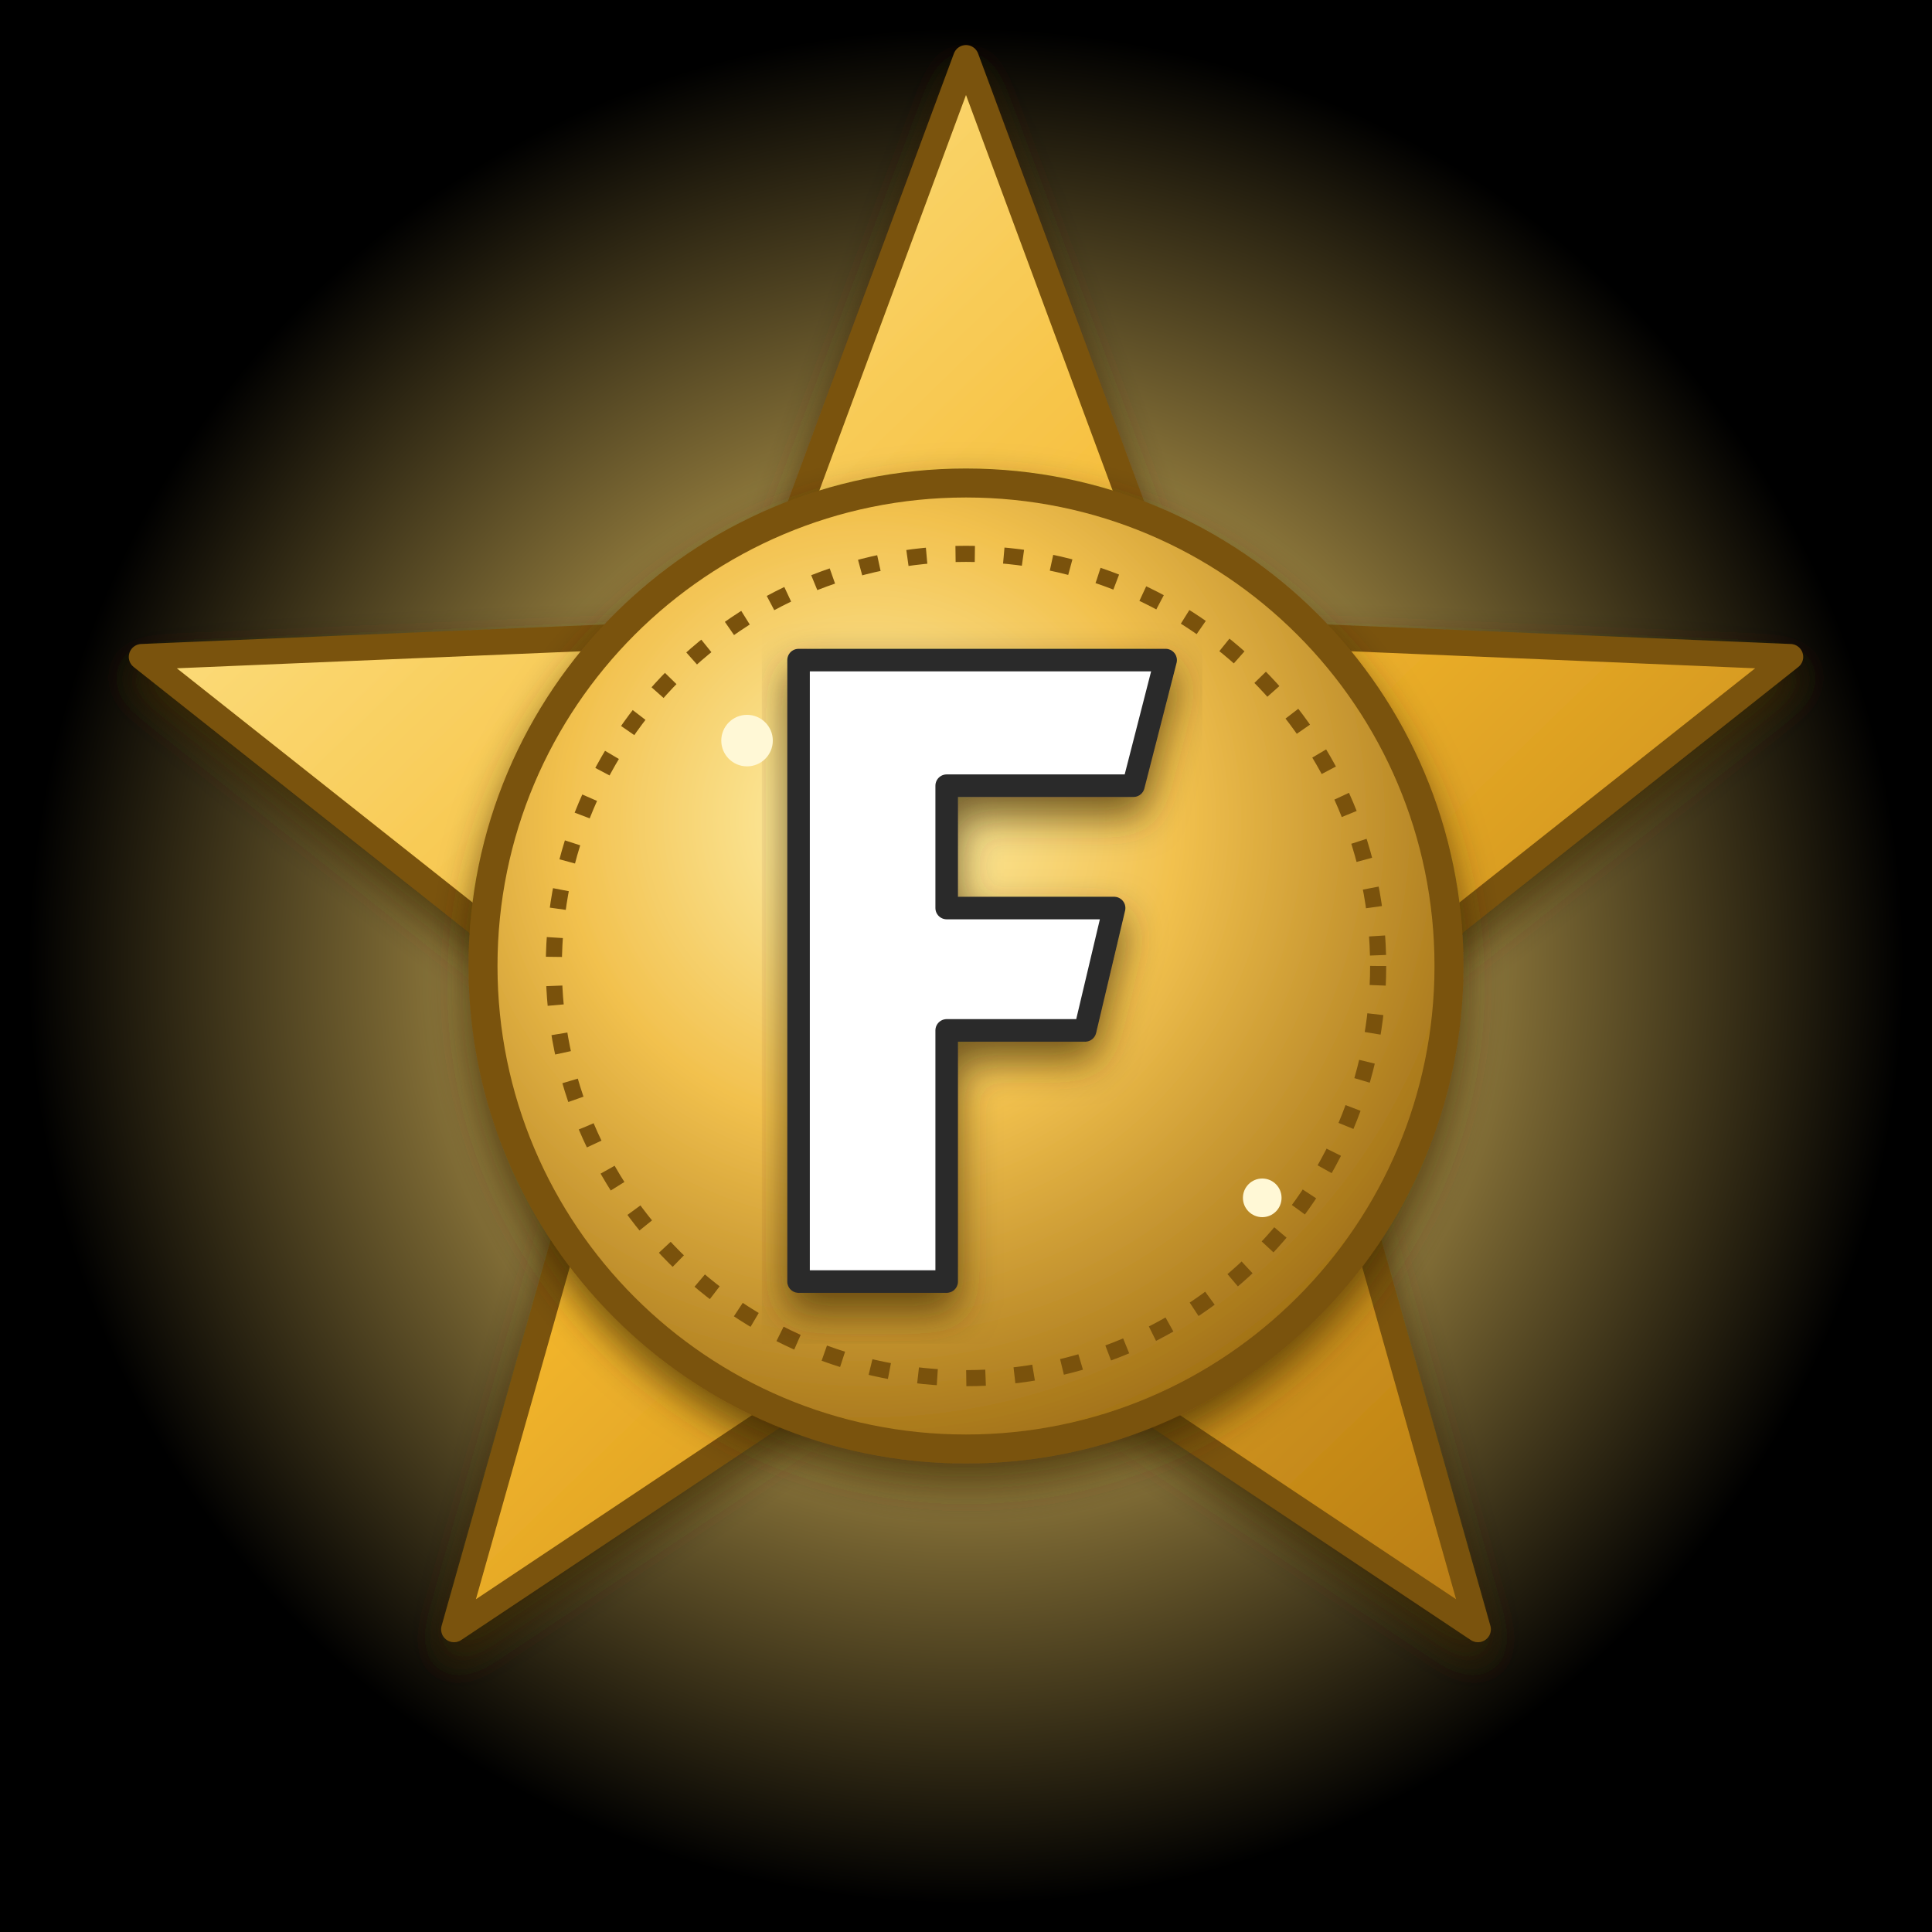
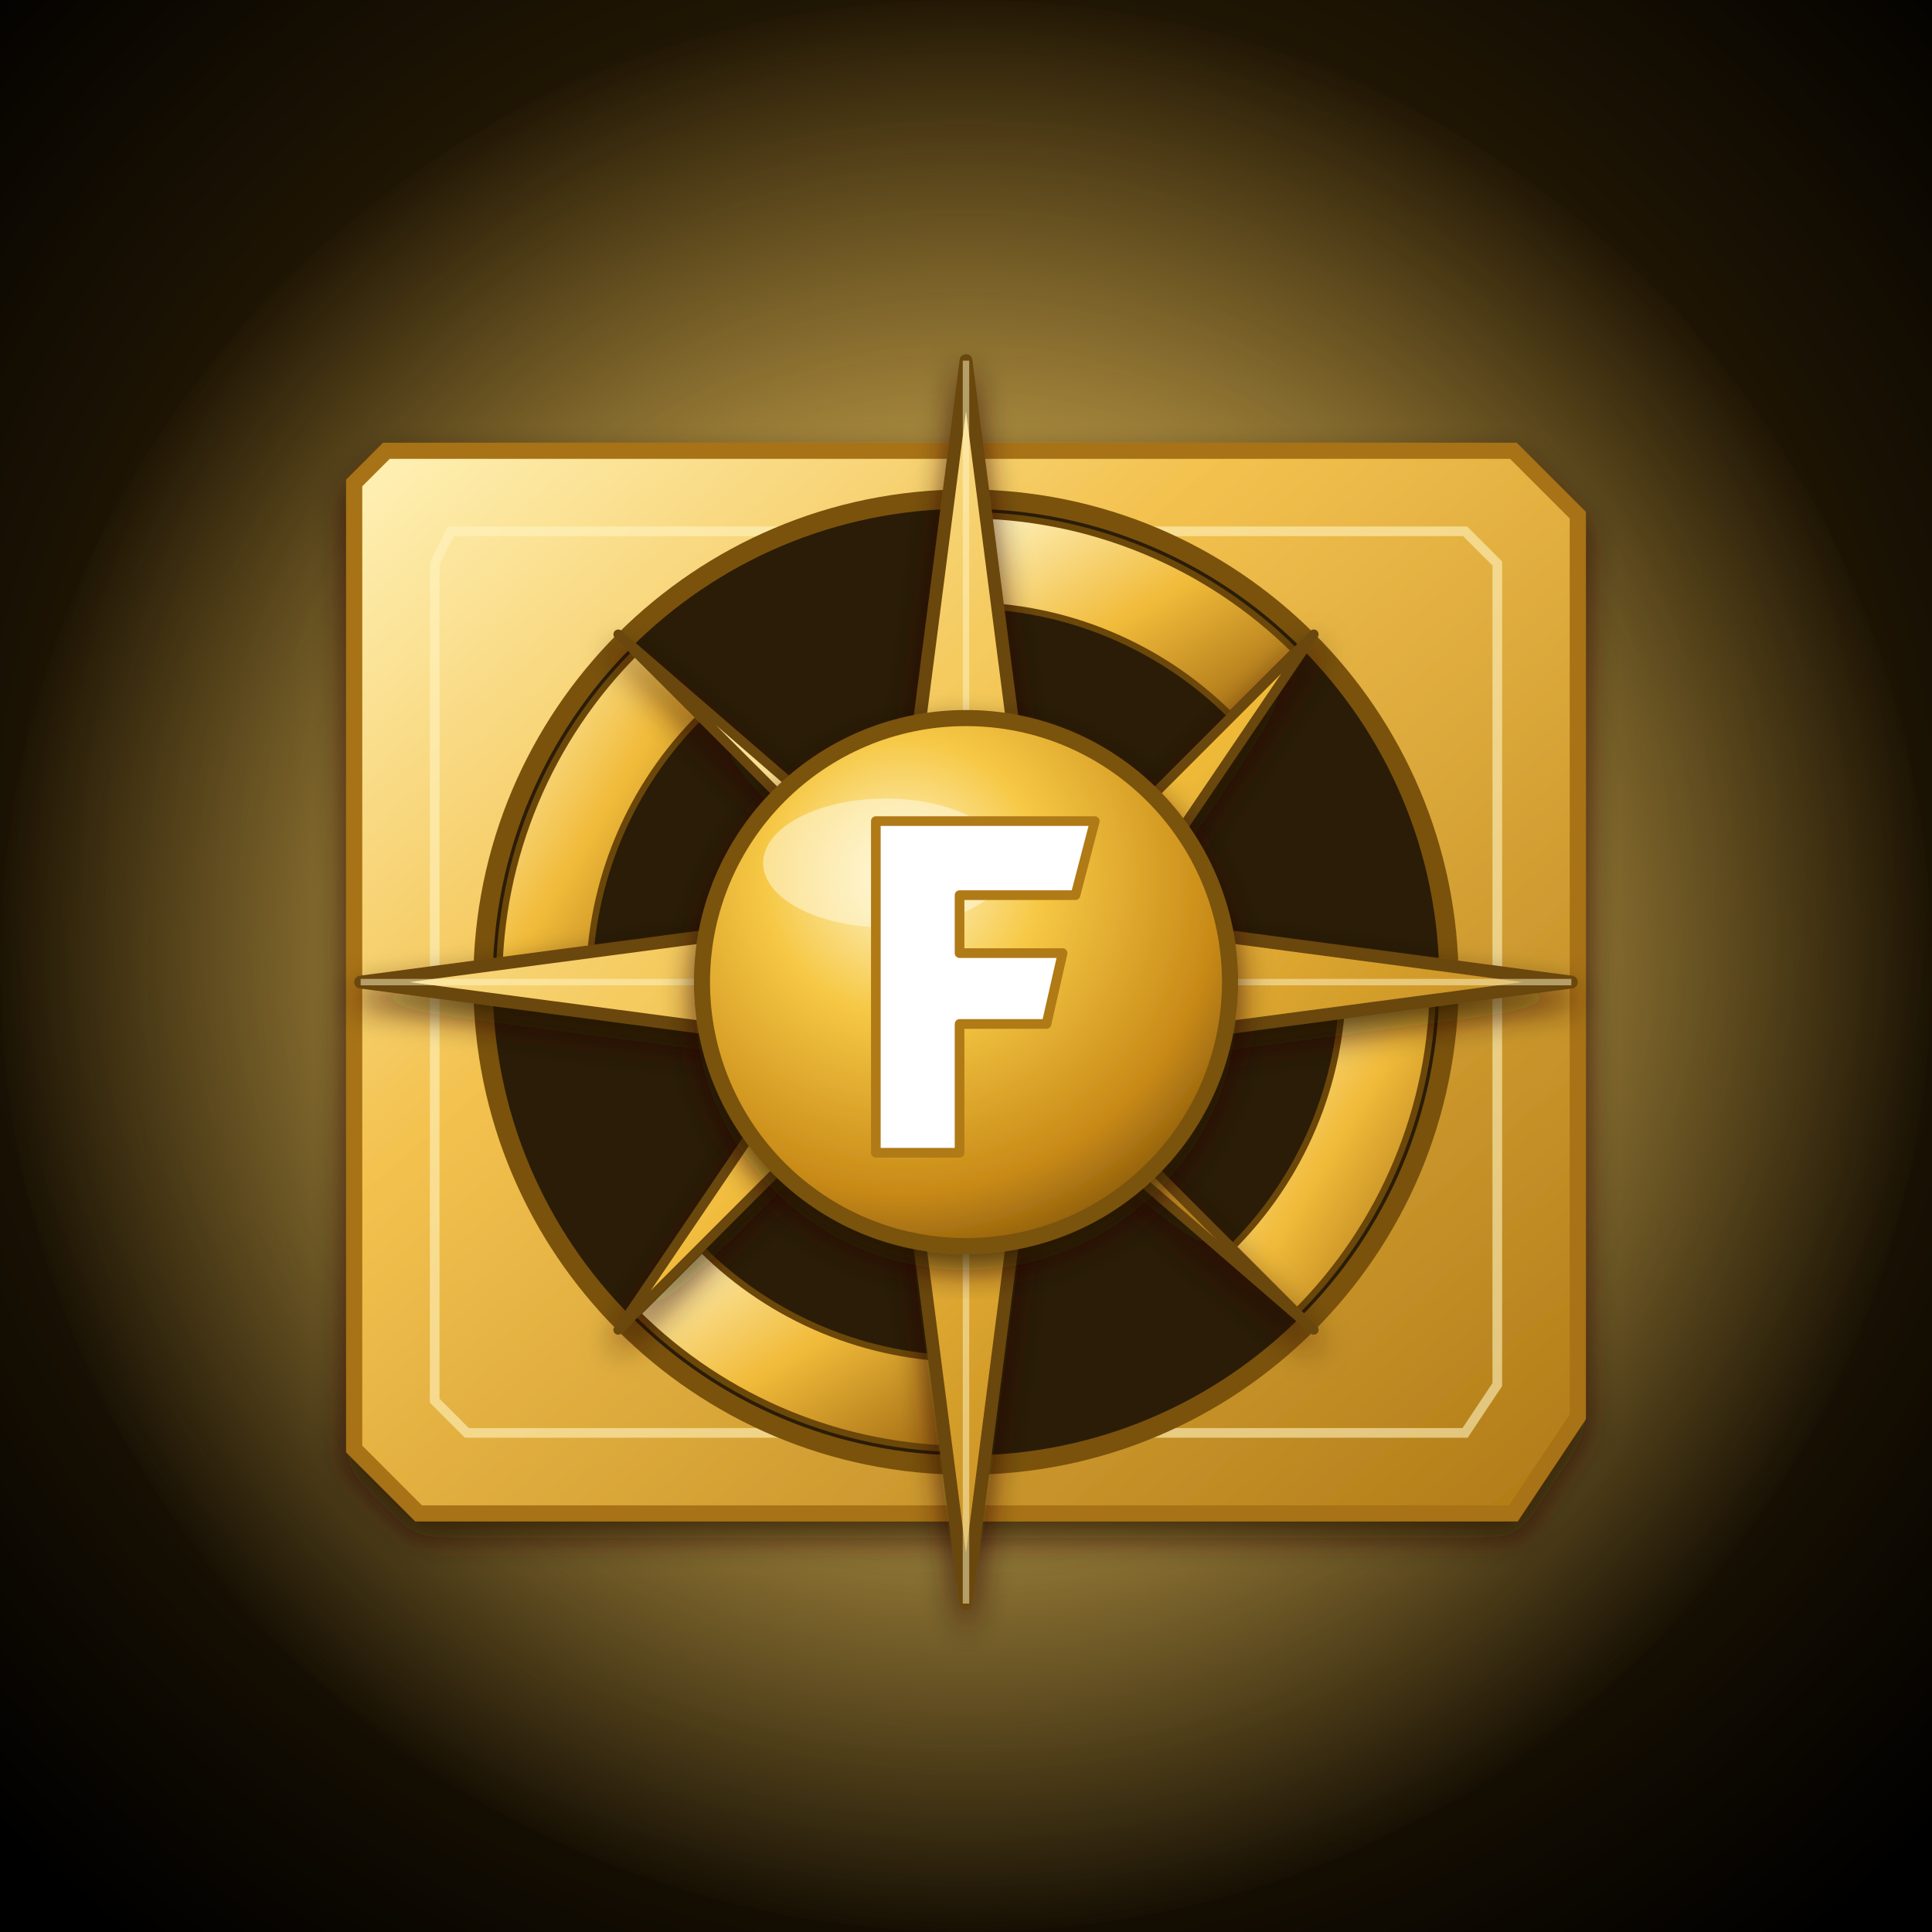
<svg xmlns="http://www.w3.org/2000/svg" viewBox="0 0 600 600" width="600" height="600">
  <defs>
-     <radialGradient id="g" cx="40%" cy="35%" r="70%">
-       <stop offset="0" stop-color="#fff3b0" />
-       <stop offset="0.45" stop-color="#f2c14e" />
-       <stop offset="1" stop-color="#9a6a12" />
+     <radialGradient id="bg" cx="50%" cy="45%" r="70%">
+       <stop offset="0" stop-color="#5a3d0a" />
+       <stop offset="1" stop-color="#000" />
    </radialGradient>
-     <linearGradient id="s" x1="0" y1="0" x2="1" y2="1">
-       <stop offset="0" stop-color="#fff1a8" />
-       <stop offset="0.5" stop-color="#f5b82e" />
-       <stop offset="1" stop-color="#a86d0c" />
+     <linearGradient id="plate" x1="0" y1="0" x2="1" y2="1">
+       <stop offset="0" stop-color="#fff2b8" />
+       <stop offset="0.35" stop-color="#f3c24f" />
+       <stop offset="1" stop-color="#b07a16" />
    </linearGradient>
+     <linearGradient id="gold" x1="0" y1="0" x2="1" y2="1">
+       <stop offset="0" stop-color="#fff6c8" />
+       <stop offset="0.5" stop-color="#f1bb3a" />
+       <stop offset="1" stop-color="#9c6510" />
+     </linearGradient>
+     <radialGradient id="orb" cx="38%" cy="30%" r="75%">
+       <stop offset="0" stop-color="#fff7cf" />
+       <stop offset="0.35" stop-color="#f6c845" />
+       <stop offset="0.8" stop-color="#c88a17" />
+       <stop offset="1" stop-color="#8a5a0c" />
+     </radialGradient>
    <radialGradient id="glow" r="50%">
-       <stop offset="0.5" stop-color="#ffd76a" stop-opacity="0.6" />
+       <stop offset="0.4" stop-color="#ffd76a" stop-opacity="0.7" />
      <stop offset="1" stop-color="#ffd76a" stop-opacity="0" />
    </radialGradient>
    <filter id="sh">
-       <feDropShadow dx="0" dy="6" stdDeviation="6" flood-color="#3b2705" flood-opacity="0.7" />
+       <feDropShadow dx="0" dy="5" stdDeviation="5" flood-color="#2a1a02" flood-opacity="0.75" />
    </filter>
  </defs>
-   <rect width="600" height="600" fill="#000" />
-   <circle cx="300" cy="300" r="295" fill="url(#glow)" />
-   <path d="M300 18 L366 196 L556 204 L407 322 L459 506 L300 400 L141 506 L193 322 L44 204 L234 196 Z" fill="url(#s)" stroke="#7a520c" stroke-width="8" stroke-linejoin="round" filter="url(#sh)" />
-   <circle cx="300" cy="300" r="150" fill="url(#g)" stroke="#7a520c" stroke-width="9" filter="url(#sh)" />
-   <circle cx="300" cy="300" r="128" fill="none" stroke="#7a520c" stroke-width="5" stroke-dasharray="6 9" />
-   <path d="M248 205 H362 L352 244 H294 V282 H346 L337 320 H294 V398 H248 Z" fill="#ffffff" stroke="#2a2a2a" stroke-width="7" stroke-linejoin="round" filter="url(#sh)" />
-   <circle cx="232" cy="230" r="8" fill="#fff8d6" />
-   <circle cx="392" cy="372" r="6" fill="#fff8d6" />
+   <rect width="600" height="600" fill="url(#bg)" />
+   <circle cx="300" cy="300" r="300" fill="url(#glow)" />
+   <path d="M120 140 L470 140 L490 160 L490 440 L470 470 L130 470 L110 450 L110 150 Z" fill="url(#plate)" stroke="#a87212" stroke-width="5" filter="url(#sh)" />
+   <path d="M140 165 L455 165 L465 175 L465 430 L455 445 L145 445 L135 435 L135 175 Z" fill="none" stroke="#fff3c0" stroke-opacity="0.6" stroke-width="3" />
+   <circle cx="300" cy="305" r="150" fill="#2a1c06" stroke="#7a520c" stroke-width="6" />
+   <g fill="url(#gold)" stroke="#6b4709" stroke-width="2">
+     <path d="M300 160 A145 145 0 0 1 402 202 L382 222 A117 117 0 0 0 300 188 Z" />
+     <path d="M445 305 A145 145 0 0 1 402 408 L382 388 A117 117 0 0 0 417 305 Z" />
+     <path d="M300 450 A145 145 0 0 1 198 408 L218 388 A117 117 0 0 0 300 422 Z" />
+     <path d="M155 305 A145 145 0 0 1 198 202 L218 222 A117 117 0 0 0 183 305 Z" />
+   </g>
+   <g filter="url(#sh)">
+     <path d="M300 112 L322 283 L488 305 L322 327 L300 498 L278 327 L112 305 L278 283 Z" fill="url(#gold)" stroke="#6b4709" stroke-width="4" stroke-linejoin="round" />
+     <path d="M300 305 L408 197 L330 312 Z M300 305 L408 413 L312 330 Z M300 305 L192 413 L270 298 Z M300 305 L192 197 L288 280 Z" fill="url(#gold)" stroke="#6b4709" stroke-width="3" stroke-linejoin="round" />
+     <path d="M300 112 L300 498 M112 305 L488 305" stroke="#fff6c8" stroke-opacity="0.5" stroke-width="2" />
+   </g>
+   <circle cx="300" cy="305" r="82" fill="url(#orb)" stroke="#7a520c" stroke-width="5" filter="url(#sh)" />
+   <ellipse cx="275" cy="268" rx="38" ry="20" fill="#fffbe6" opacity="0.5" />
+   <path d="M272 255 H340 L334 278 H298 V296 H330 L325 318 H298 V358 H272 Z" fill="#ffffff" stroke="#b07a16" stroke-width="3" stroke-linejoin="round" />
</svg>
